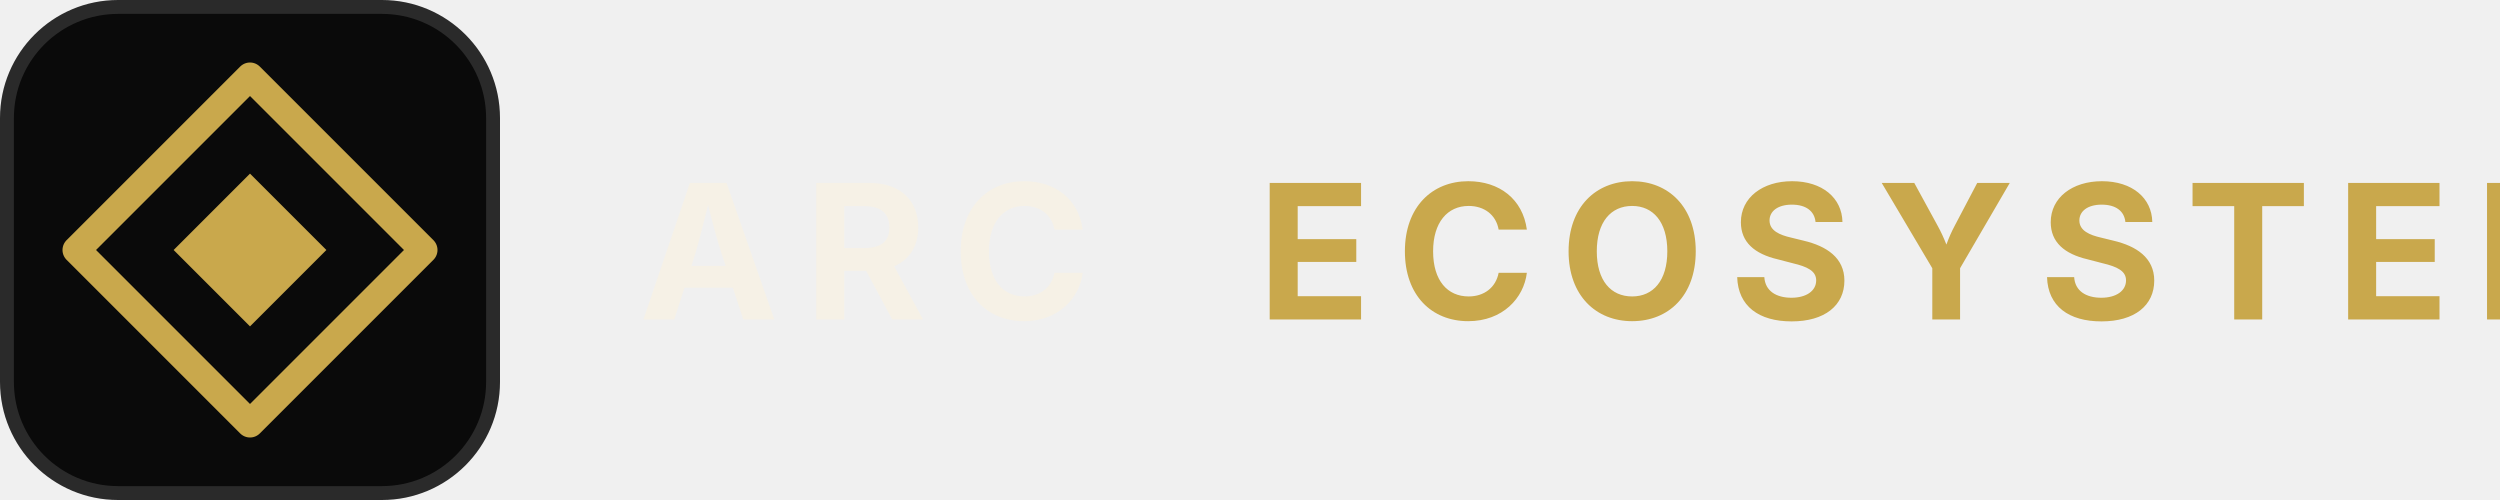
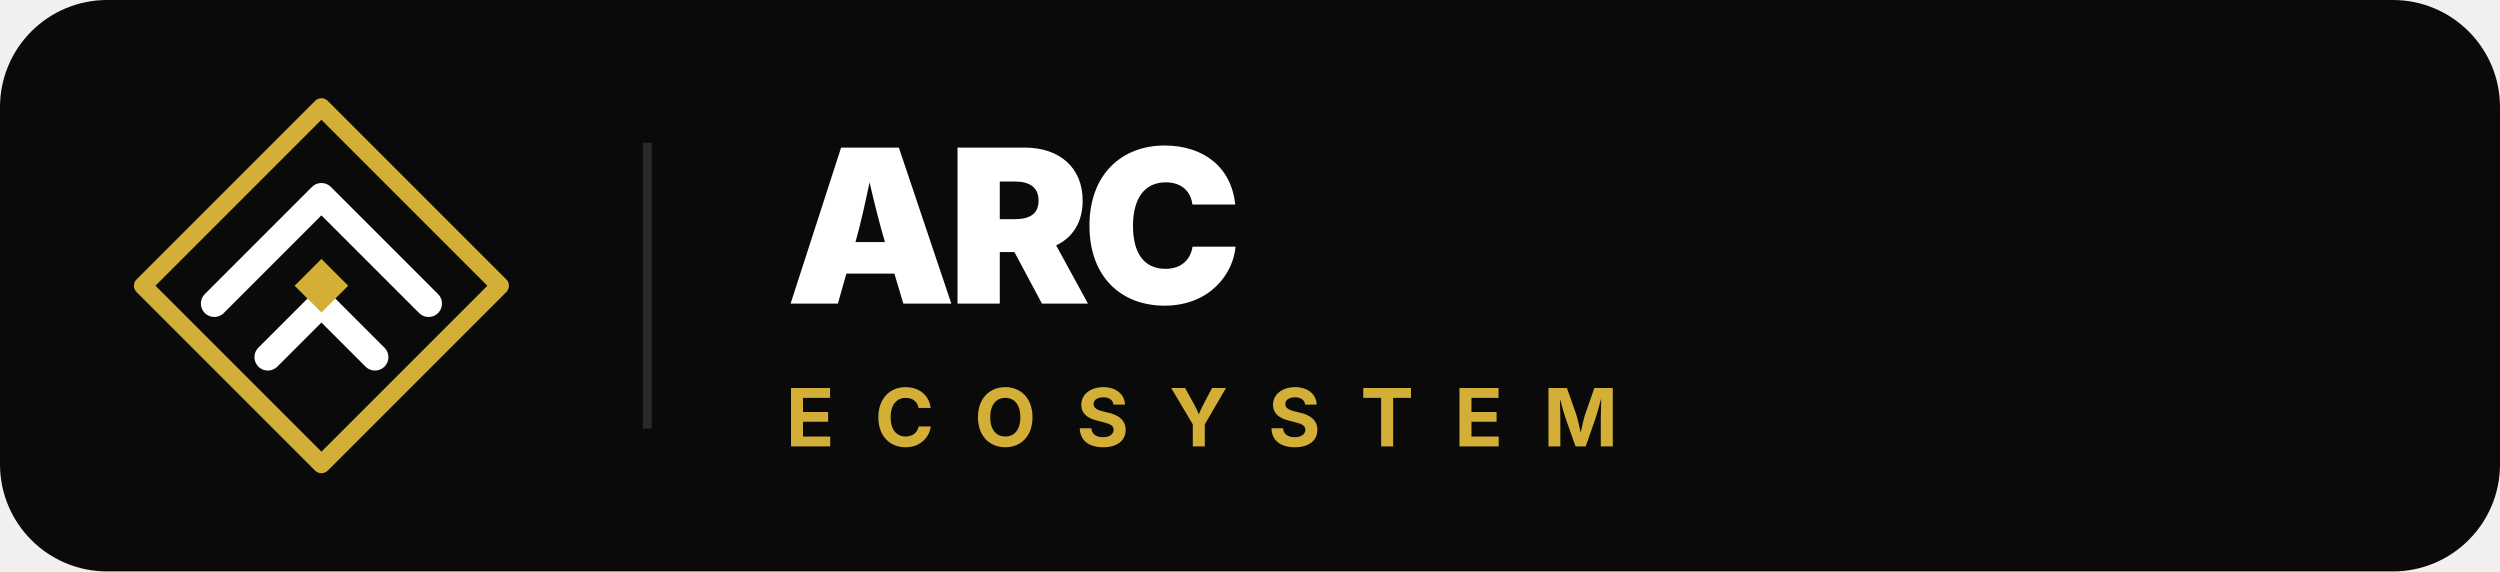
- <svg xmlns="http://www.w3.org/2000/svg" viewBox="0 0 180 36" width="180" height="36" fill="none" role="img" aria-labelledby="title">
-   <rect x="0.5" y="0.5" width="35" height="35" rx="8" fill="#0a0a0a" stroke="#2a2a2a" />
-   <path d="M18 5.5L30.5 18L18 30.5L5.5 18L18 5.5Z" stroke="#c9a84c" stroke-width="2" stroke-linejoin="round" />
-   <path d="M18 12.5L23.5 18L18 23.5L12.5 18L18 12.5Z" fill="#c9a84c" />
-   <text x="46" y="23" fill="#f6f1e6" font-family="Inter, Arial, sans-serif" font-size="13.5" font-weight="700" letter-spacing="1.8">
-     ARC
-     <tspan fill="#c9a84c" dx="7">ECOSYSTEM</tspan>
-   </text>
+ <svg xmlns="http://www.w3.org/2000/svg" width="280" height="64" viewBox="0 0 280 64" fill="none">
+   <rect width="280" height="64" rx="12" fill="#0A0A0A" />
+   <g transform="translate(16, 12)">
+     <path d="M20 0L40 20L20 40L0 20L20 0Z" stroke="#D4AF37" stroke-width="2" stroke-linejoin="round" />
+     <path d="M8 22L20 10L32 22" stroke="white" stroke-width="3" stroke-linecap="round" stroke-linejoin="round" />
+     <path d="M14 28L20 22L26 28" stroke="white" stroke-width="3" stroke-linecap="round" stroke-linejoin="round" />
+     <path d="M20 17L23 20L20 23L17 20L20 17Z" fill="#D4AF37" />
+   </g>
+   <rect x="72" y="16" width="1" height="32" fill="#2A2A2A" />
+   <text x="88" y="34" fill="white" font-family="Inter, sans-serif" font-size="24" font-weight="900" letter-spacing="-0.04em">ARC</text>
+   <text x="88" y="50" fill="#D4AF37" font-family="Inter, sans-serif" font-size="9" font-weight="700" letter-spacing="0.5em">ECOSYSTEM</text>
</svg>
